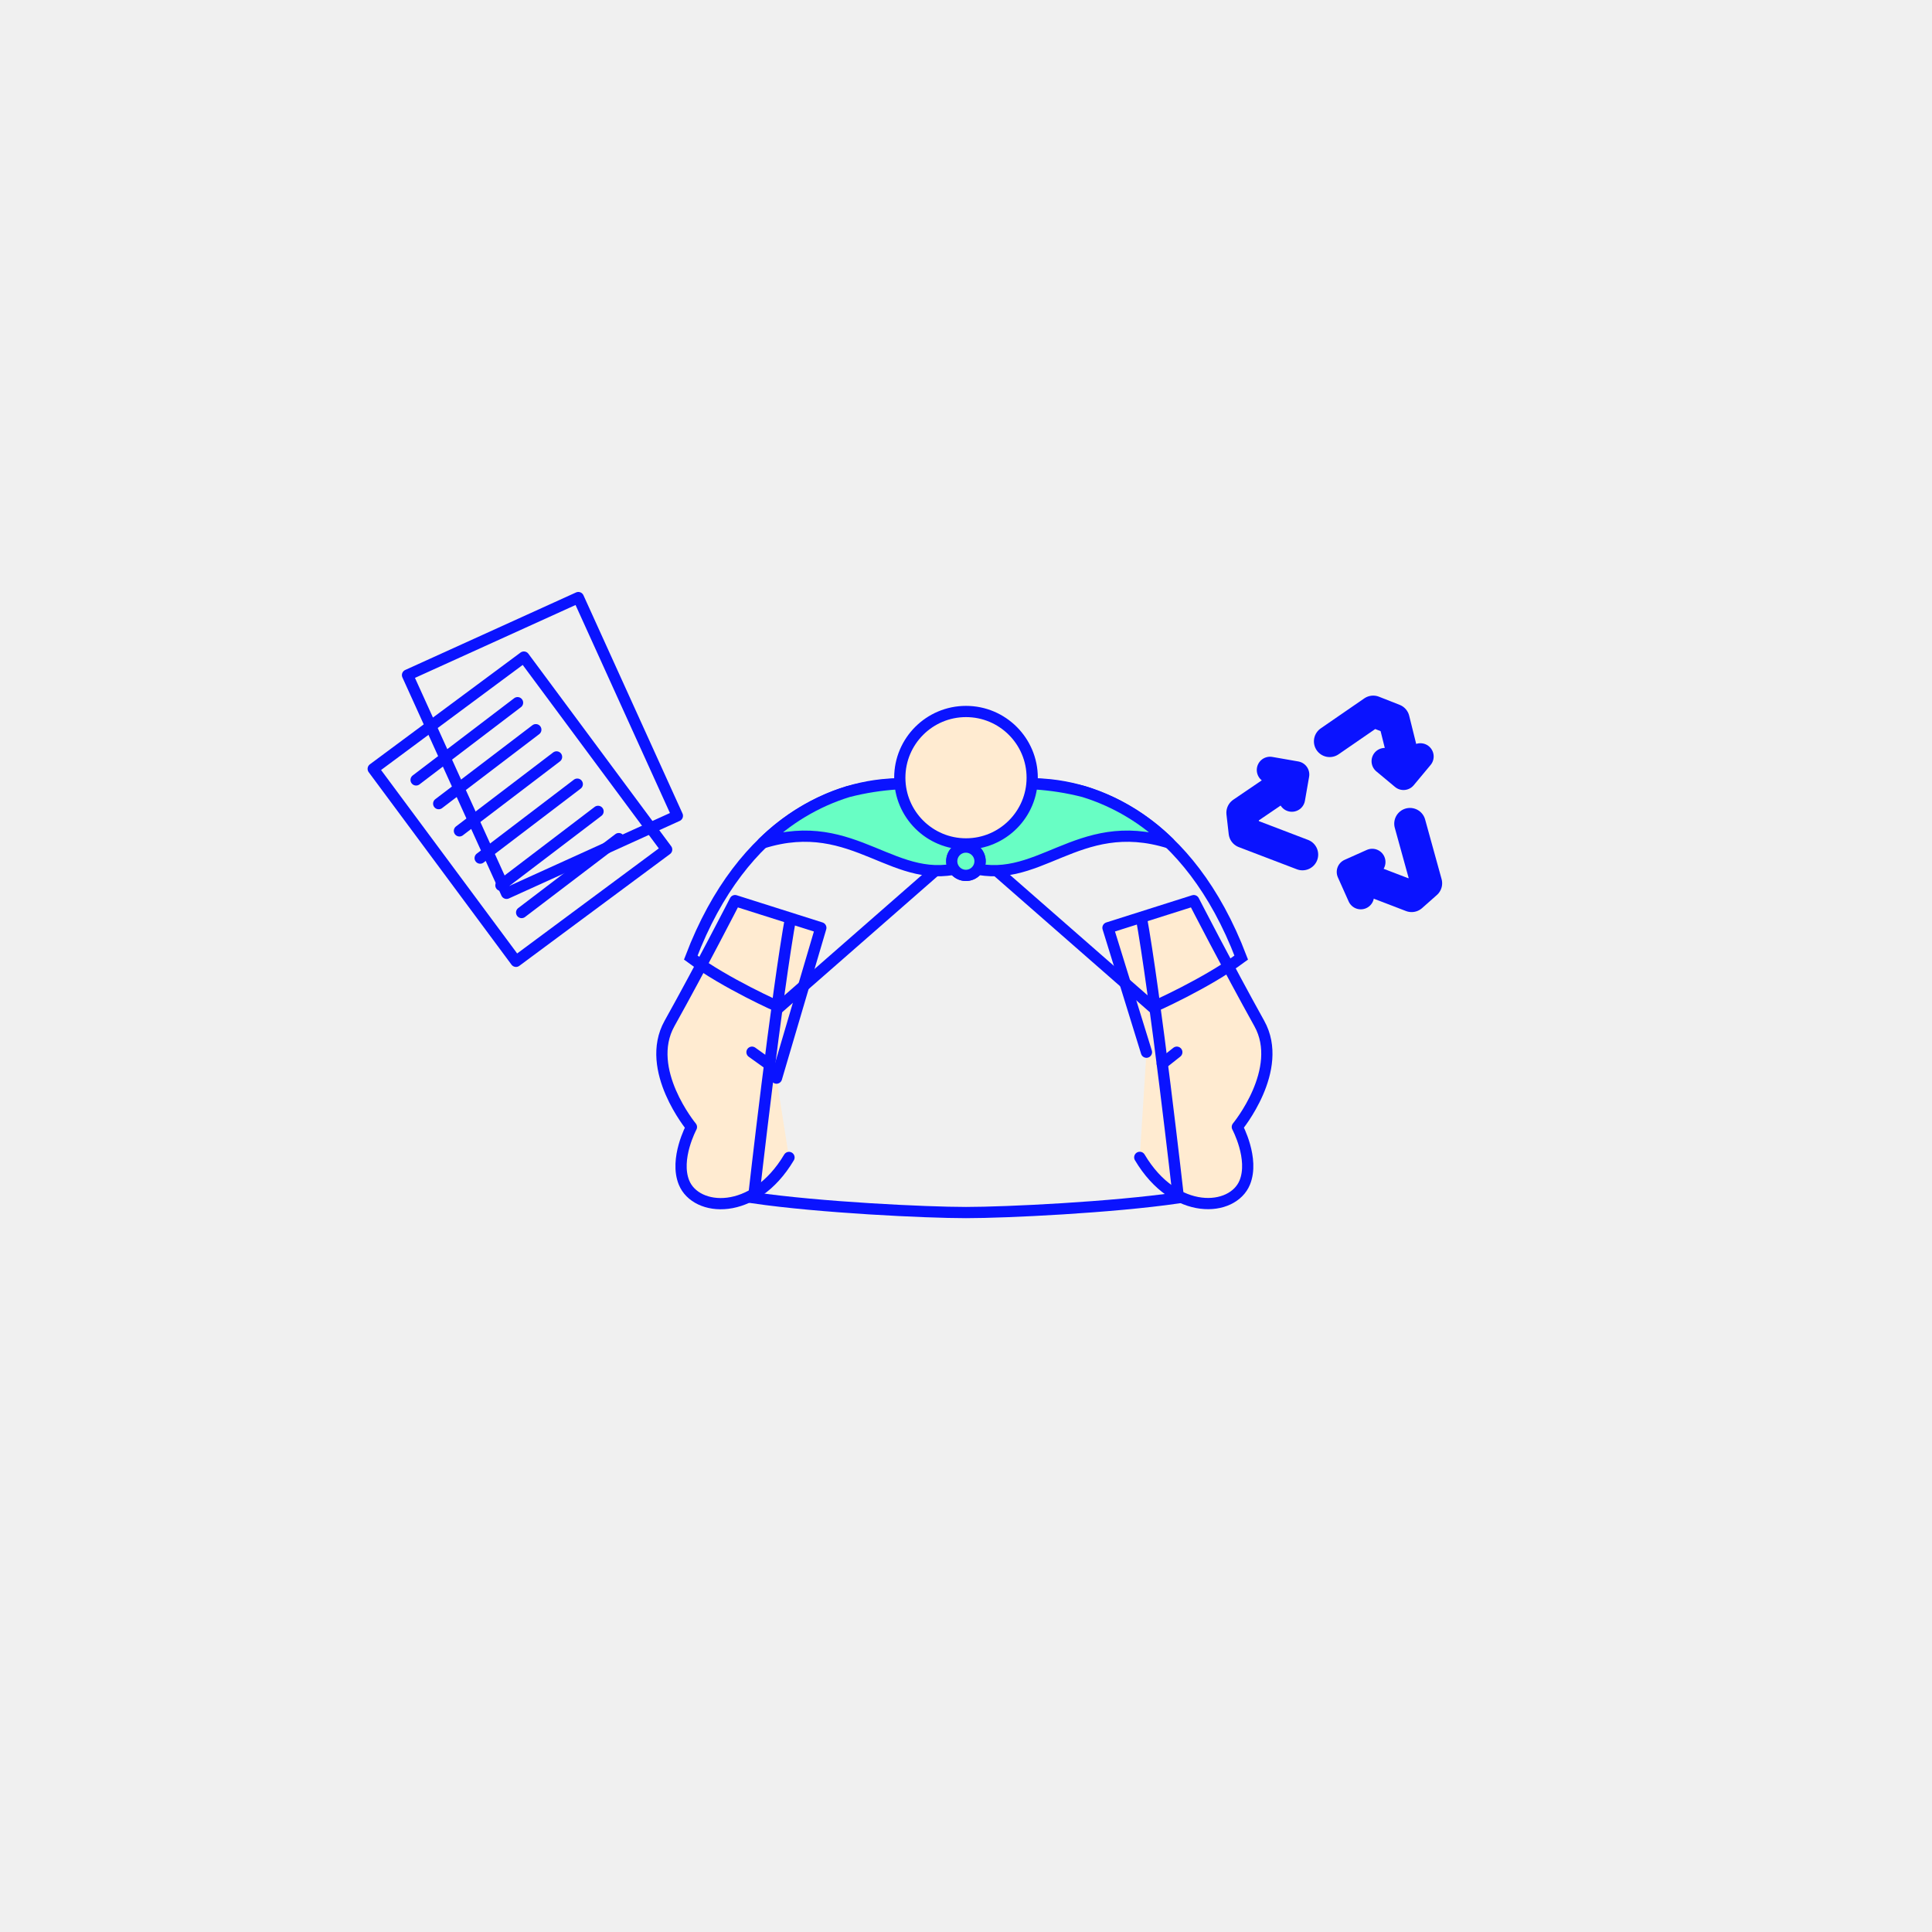
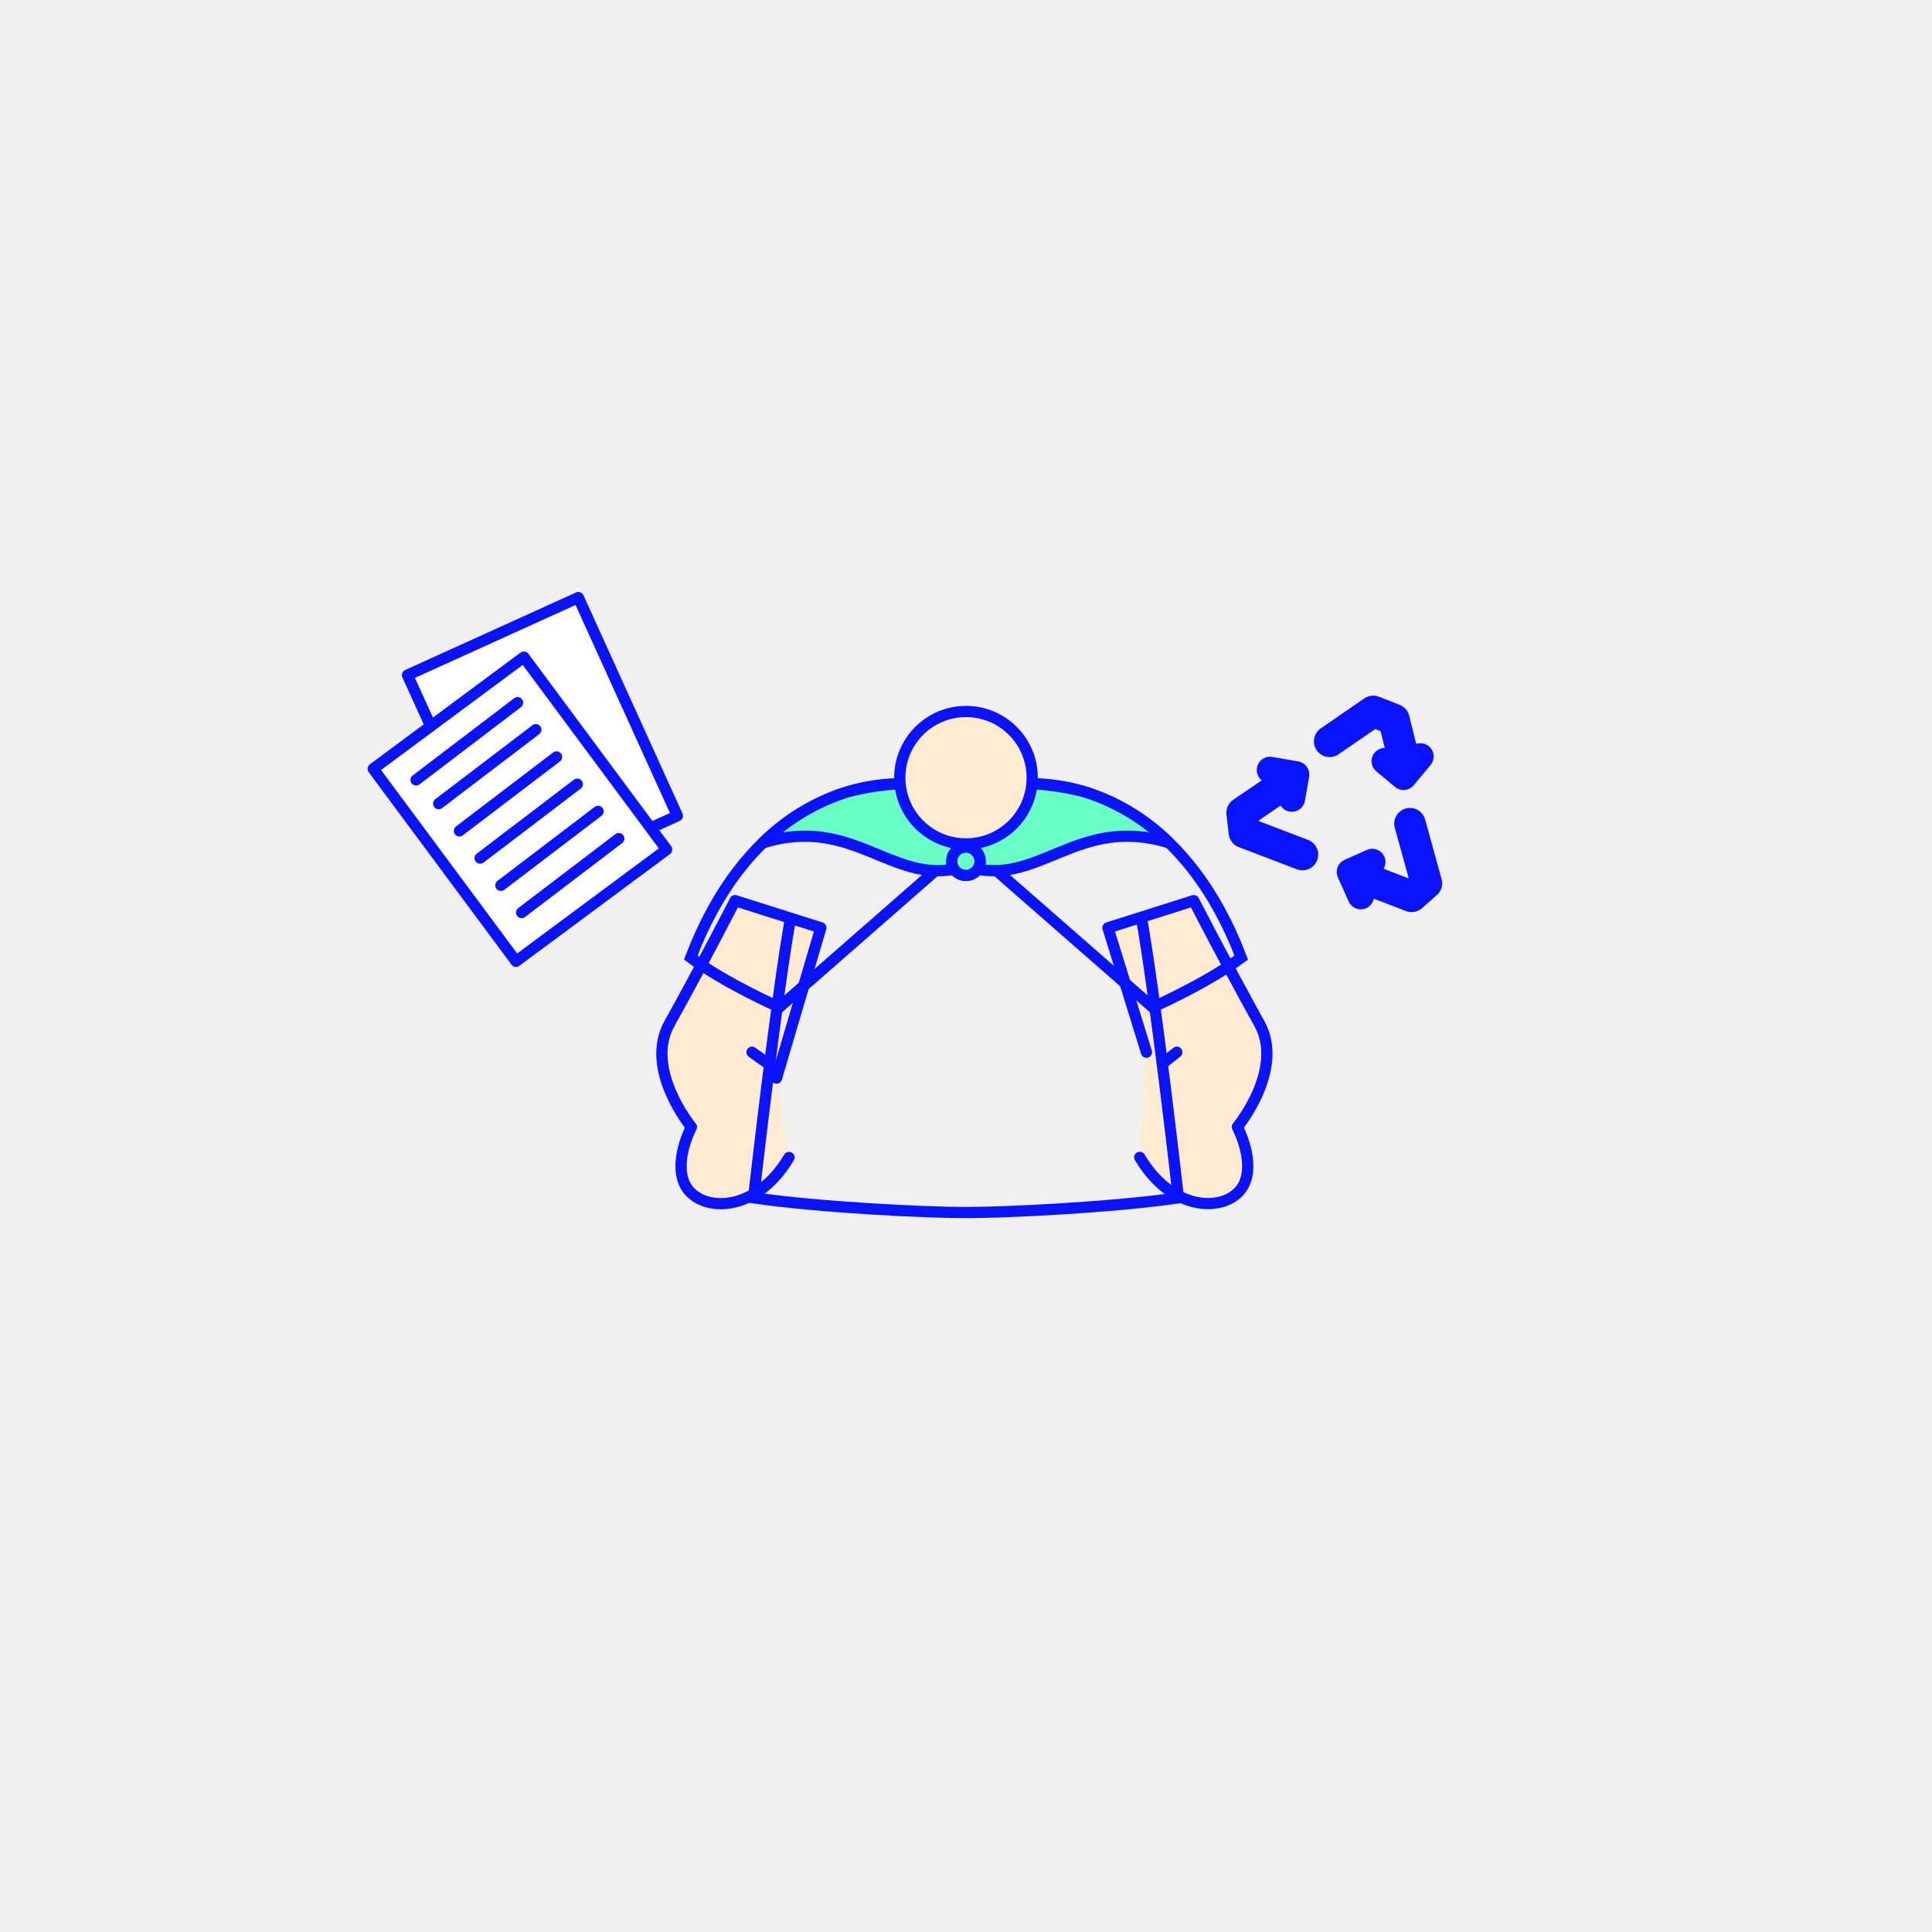
<svg xmlns="http://www.w3.org/2000/svg" class="tree-image-resource" viewBox="0 0 860 860" fill="none">
  <g clip-path="url(#clip0_203_3512)">
    <path d="M510.329 468.37L493.199 413L531.379 400.9C531.379 400.9 546.599 430.5 560.559 455.59C571.959 476.06 550.779 501.64 550.779 501.64C550.779 501.64 558.399 515.81 554.089 526.37C548.759 539.42 523.009 541.54 507.349 515.18" fill="#FFEBD1" />
    <path d="M510.329 468.37L493.199 413L531.379 400.9C531.379 400.9 546.599 430.5 560.559 455.59C571.959 476.06 550.779 501.64 550.779 501.64C550.779 501.64 558.399 515.81 554.089 526.37C548.759 539.42 523.009 541.54 507.349 515.18" stroke="#0A13FF" stroke-width="5" stroke-linecap="round" stroke-linejoin="round" />
    <path d="M345.641 479.91L365.381 413L327.201 400.9C327.201 400.9 312.001 430.54 298.001 455.63C286.601 476.1 307.781 501.68 307.781 501.68C307.781 501.68 300.171 515.85 304.481 526.41C309.801 539.46 335.551 541.58 351.211 515.22" fill="#FFEBD1" />
    <path d="M345.641 479.91L365.381 413L327.201 400.9C327.201 400.9 312.001 430.54 298.001 455.63C286.601 476.1 307.781 501.68 307.781 501.68C307.781 501.68 300.171 515.85 304.481 526.41C309.801 539.46 335.551 541.58 351.211 515.22" stroke="#0A13FF" stroke-width="5" stroke-linecap="round" stroke-linejoin="round" />
    <path d="M430 375.64L346.92 448.35C346.92 448.35 323.16 437.9 307.48 426.26C330.88 364.79 373.06 348.94 400.15 348.94H427" class="fill" />
    <path d="M430 375.64L346.92 448.35C346.92 448.35 323.16 437.9 307.48 426.26C330.88 364.79 373.06 348.94 400.15 348.94H427" stroke="#0A13FF" stroke-width="5" stroke-miterlimit="10" />
    <path d="M430 375.64L513.08 448.35C513.08 448.35 536.84 437.9 552.52 426.26C529.12 364.79 486.94 348.94 459.85 348.94H433" class="fill" />
    <path d="M430 375.64L513.08 448.35C513.08 448.35 536.84 437.9 552.52 426.26C529.12 364.79 486.94 348.94 459.85 348.94H433" stroke="#0A13FF" stroke-width="5" stroke-miterlimit="10" />
    <path d="M503.769 390.84C496.429 372.78 486.459 354.73 429.999 354.73C373.539 354.73 363.569 372.73 356.229 390.84C343.929 421.06 335.449 533.65 335.449 533.65C365.039 537.94 400.679 539.89 429.999 539.75C459.319 539.89 494.999 537.94 524.549 533.65C524.549 533.65 516.069 421.06 503.769 390.84Z" class="fill" />
    <path d="M507.849 407.25C514.189 441.59 524.549 533.19 524.549 533.19C494.959 537.48 447.909 539.75 429.999 539.75C412.089 539.75 364.999 537.48 335.449 533.19C335.449 533.19 345.809 441.59 352.149 407.25" class="fill" />
    <path d="M507.849 407.25C514.189 441.59 524.549 533.19 524.549 533.19C494.959 537.48 447.909 539.75 429.999 539.75C412.089 539.75 364.999 537.48 335.449 533.19C335.449 533.19 345.809 441.59 352.149 407.25" stroke="#0A13FF" stroke-width="5" stroke-miterlimit="10" />
    <path d="M377.5 352.39C363.175 356.824 350.137 364.661 339.5 375.23C380.91 362.23 398.26 396.08 430.01 385.5V377.9L413.65 348.9H399.65C392.172 349.352 384.755 350.52 377.5 352.39Z" fill="#68FEC4" stroke="#0A13FF" stroke-width="5" stroke-linecap="round" stroke-linejoin="round" />
    <path d="M482.5 352.39C496.825 356.824 509.863 364.661 520.5 375.23C479.09 362.23 461.74 396.08 429.99 385.5V377.9L446.35 348.9H460.35C467.828 349.352 475.246 350.52 482.5 352.39Z" fill="#68FEC4" stroke="#0A13FF" stroke-width="5" stroke-linecap="round" stroke-linejoin="round" />
    <path d="M429.999 375.65C446.275 375.65 459.469 362.456 459.469 346.18C459.469 329.904 446.275 316.71 429.999 316.71C413.723 316.71 400.529 329.904 400.529 346.18C400.529 362.456 413.723 375.65 429.999 375.65Z" fill="#FFEBD1" stroke="#0A13FF" stroke-width="5" stroke-miterlimit="10" />
    <path d="M429.999 389.66C433.479 389.66 436.299 386.839 436.299 383.36C436.299 379.881 433.479 377.06 429.999 377.06C426.52 377.06 423.699 379.881 423.699 383.36C423.699 386.839 426.52 389.66 429.999 389.66Z" fill="#68FEC4" stroke="#0A13FF" stroke-width="5" stroke-miterlimit="10" />
    <path d="M429.941 389.66C433.42 389.66 436.241 386.839 436.241 383.36C436.241 379.881 433.42 377.06 429.941 377.06C426.461 377.06 423.641 379.881 423.641 383.36C423.641 386.839 426.461 389.66 429.941 389.66Z" fill="#68FEC4" stroke="#0A13FF" stroke-width="5" stroke-miterlimit="10" />
    <path d="M341.92 473.5L334.74 468.37" stroke="#0A13FF" stroke-width="5" stroke-linecap="round" stroke-linejoin="round" />
    <path d="M517.369 473.5L523.839 468.37" stroke="#0A13FF" stroke-width="5" stroke-linecap="round" stroke-linejoin="round" />
-     <path d="M257.438 266.001L181.402 300.509L225.489 397.653L301.525 363.145L257.438 266.001Z" class="fill" stroke="#0A13FF" stroke-width="5" stroke-linecap="round" stroke-linejoin="round" />
-     <path d="M233.192 292.489L166.131 342.238L229.691 427.916L296.753 378.166L233.192 292.489Z" class="fill" stroke="#0A13FF" stroke-width="5" stroke-linecap="round" stroke-linejoin="round" />
+     <path d="M257.438 266.001L181.402 300.509L225.489 397.653L301.525 363.145L257.438 266.001Z" fill="#FFFFFF" stroke="#0A13FF" stroke-width="5" stroke-linecap="round" stroke-linejoin="round" />
+     <path d="M233.192 292.489L166.131 342.238L229.691 427.916L296.753 378.166L233.192 292.489Z" fill="#FFFFFF" stroke="#0A13FF" stroke-width="5" stroke-linecap="round" stroke-linejoin="round" />
    <path d="M185.221 347.17L230.381 312.79" stroke="#0A13FF" stroke-width="5" stroke-linecap="round" stroke-linejoin="round" />
    <path d="M195.279 357.73L238.509 324.81" stroke="#0A13FF" stroke-width="5" stroke-linecap="round" stroke-linejoin="round" />
    <path d="M204.51 369.85L247.74 336.93" stroke="#0A13FF" stroke-width="5" stroke-linecap="round" stroke-linejoin="round" />
    <path d="M213.74 381.97L256.97 349.05" stroke="#0A13FF" stroke-width="5" stroke-linecap="round" stroke-linejoin="round" />
    <path d="M222.971 394.09L266.211 361.17" stroke="#0A13FF" stroke-width="5" stroke-linecap="round" stroke-linejoin="round" />
    <path d="M232.199 406.2L275.439 373.29" stroke="#0A13FF" stroke-width="5" stroke-linecap="round" stroke-linejoin="round" />
    <path d="M574.63 347L552.9 361.78L553.9 370.53L579.77 380.41" stroke="#0A13FF" stroke-width="14" stroke-linecap="round" stroke-linejoin="round" />
    <path d="M603.801 389.59L628.361 399L634.951 393.17L627.621 366.64" stroke="#0A13FF" stroke-width="14" stroke-linecap="round" stroke-linejoin="round" />
    <path d="M623.909 334.07L620.479 320.27L611.259 316.64L591.869 330" stroke="#0A13FF" stroke-width="14" stroke-linecap="round" stroke-linejoin="round" />
    <path d="M610.82 383.72L600.93 388.14L605.73 398.87" class="fill" />
    <path d="M610.82 383.72L600.93 388.14L605.73 398.87" stroke="#0A13FF" stroke-width="11.81" stroke-linecap="round" stroke-linejoin="round" />
    <path d="M575.05 355.44L576.91 344.77L565.34 342.75" class="fill" />
    <path d="M575.05 355.44L576.91 344.77L565.34 342.75" stroke="#0A13FF" stroke-width="11.81" stroke-linecap="round" stroke-linejoin="round" />
    <path d="M616.43 338.83L624.75 345.76L632.27 336.74" class="fill" />
    <path d="M616.43 338.83L624.75 345.76L632.27 336.74" stroke="#0A13FF" stroke-width="11.81" stroke-linecap="round" stroke-linejoin="round" />
  </g>
  <defs>
    <clipPath id="clip0_203_3512">
      <rect width="100%" height="100%" class="fill" />
    </clipPath>
  </defs>
</svg>
